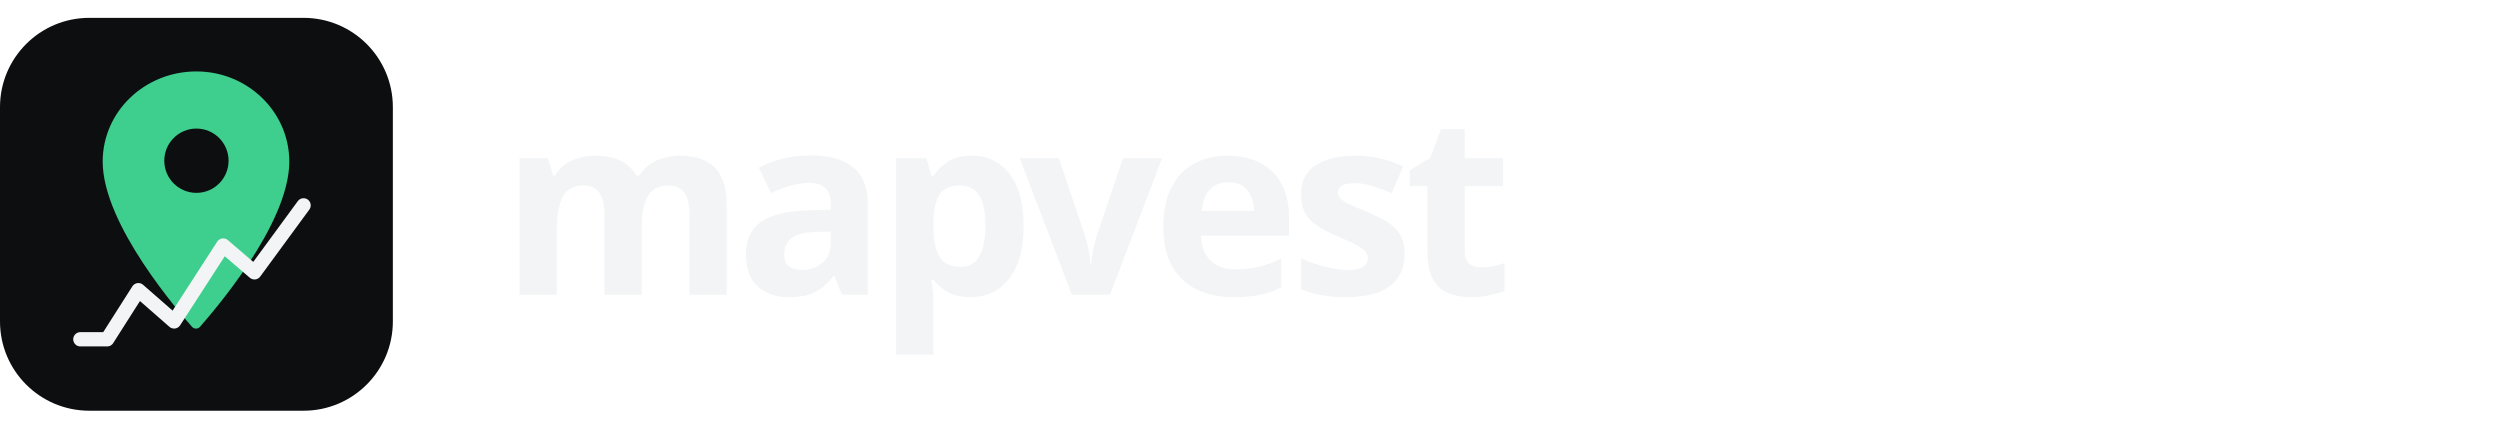
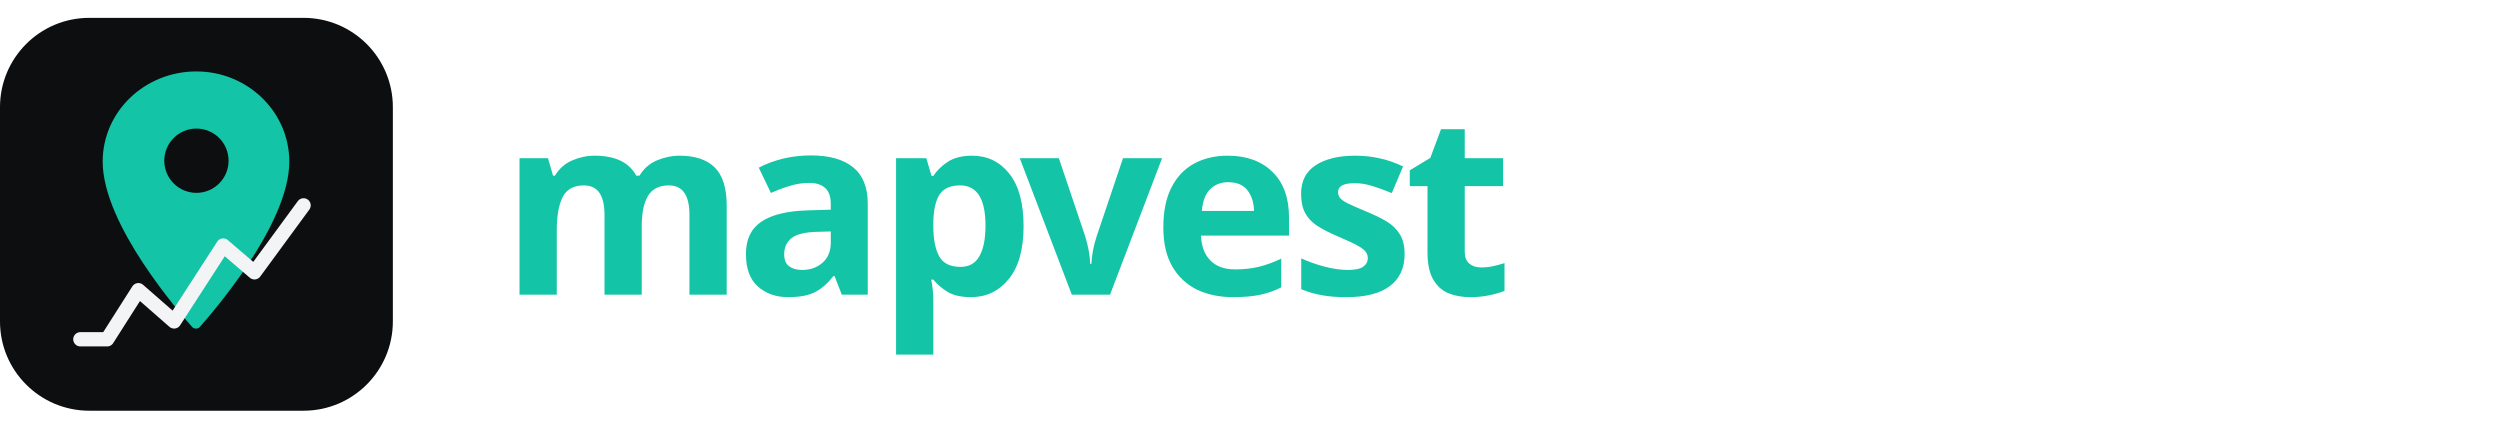
<svg xmlns="http://www.w3.org/2000/svg" viewBox="0 0 280 48" fill="none" role="img" aria-label="Mapvest">
  <g transform="translate(0,2)">
    <rect width="44" height="44" rx="10" fill="#0C0E10" />
-     <path d="M22 6c-5.8 0-10.5 4.5-10.5 10.1 0 7.1 8.7 17 10 18.5a.6.6 0 0 0 .9 0c1.3-1.5 10-11.4 10-18.5C32.4 10.5 27.7 6 22 6z" fill="#3ECF8E" />
+     <path d="M22 6c-5.8 0-10.5 4.5-10.5 10.1 0 7.1 8.7 17 10 18.5a.6.6 0 0 0 .9 0c1.3-1.5 10-11.4 10-18.5C32.4 10.5 27.7 6 22 6z" fill="#14C4A6" />
    <circle cx="22" cy="16" r="3.6" fill="#0C0E10" />
    <path d="M9 36h3l3.5-5.5 4 3.5 5.5-8.5 3.5 3 5.5-7.5" stroke="#F2F4F5" stroke-width="1.6" stroke-linecap="round" stroke-linejoin="round" />
  </g>
-   <text x="56" y="33" fill="#F2F4F5" font-family="Syne, Avenir Next, Segoe UI, sans-serif" font-size="28" font-weight="700" letter-spacing="-0.04em">mapvest</text>
+   <text x="56" y="33" fill="#14C4A6" font-family="Syne, Avenir Next, Segoe UI, sans-serif" font-size="28" font-weight="700" letter-spacing="-0.04em">mapvest</text>
</svg>
